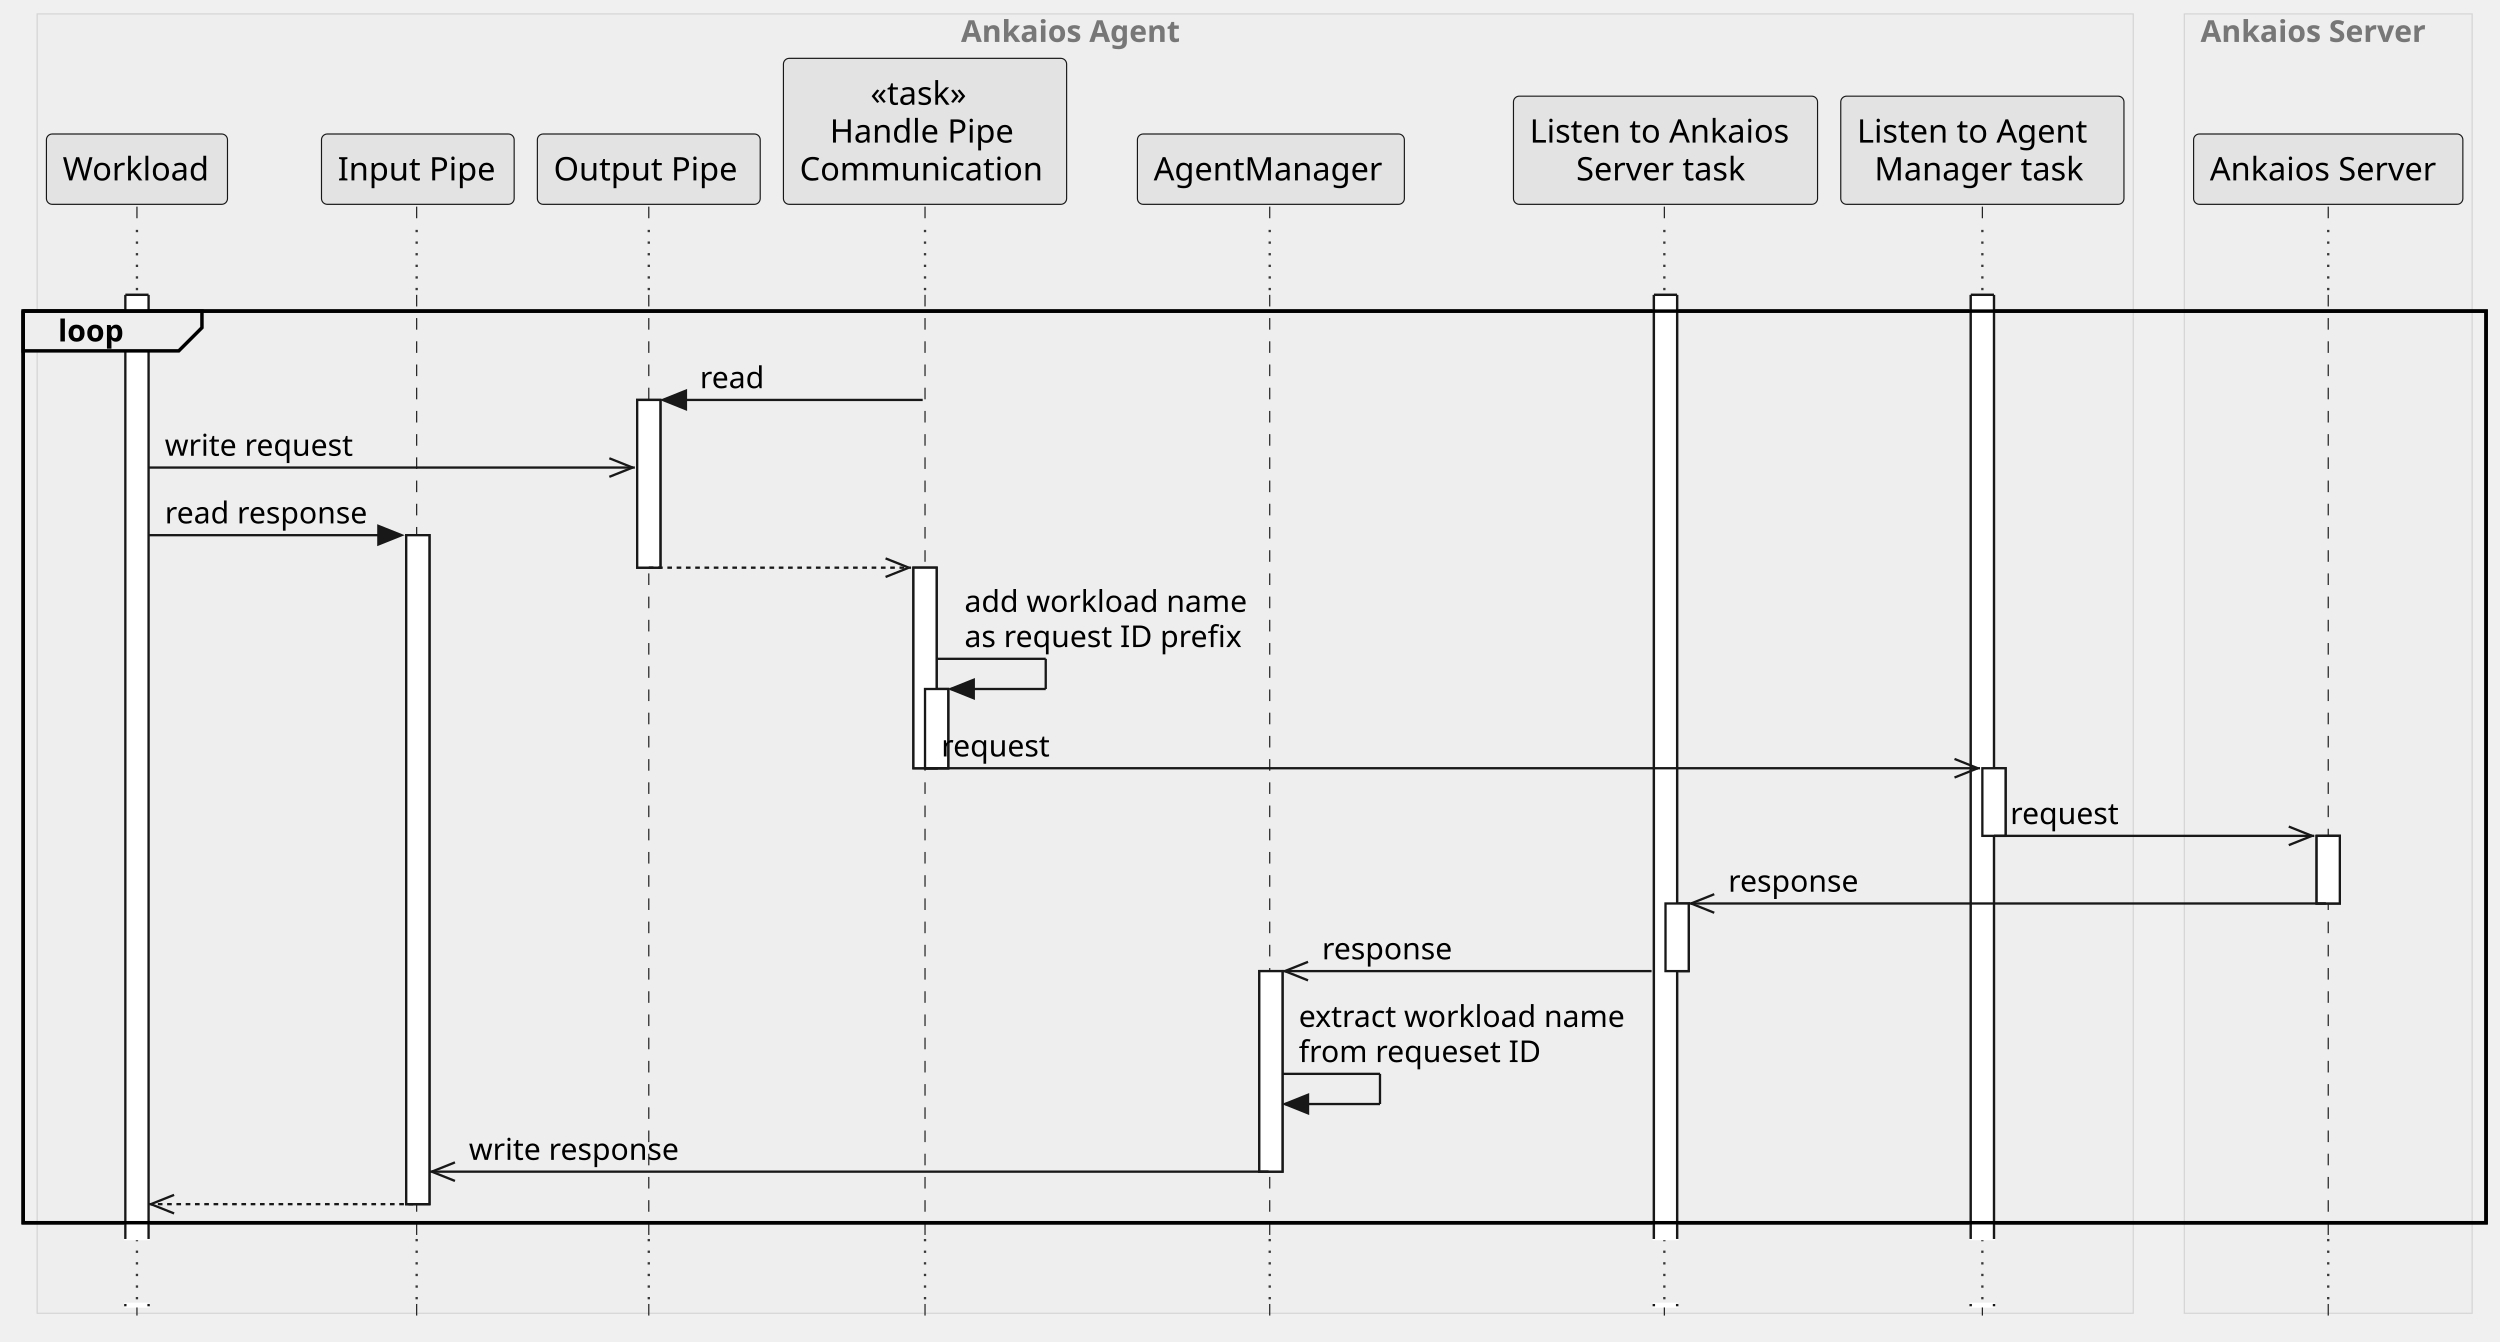
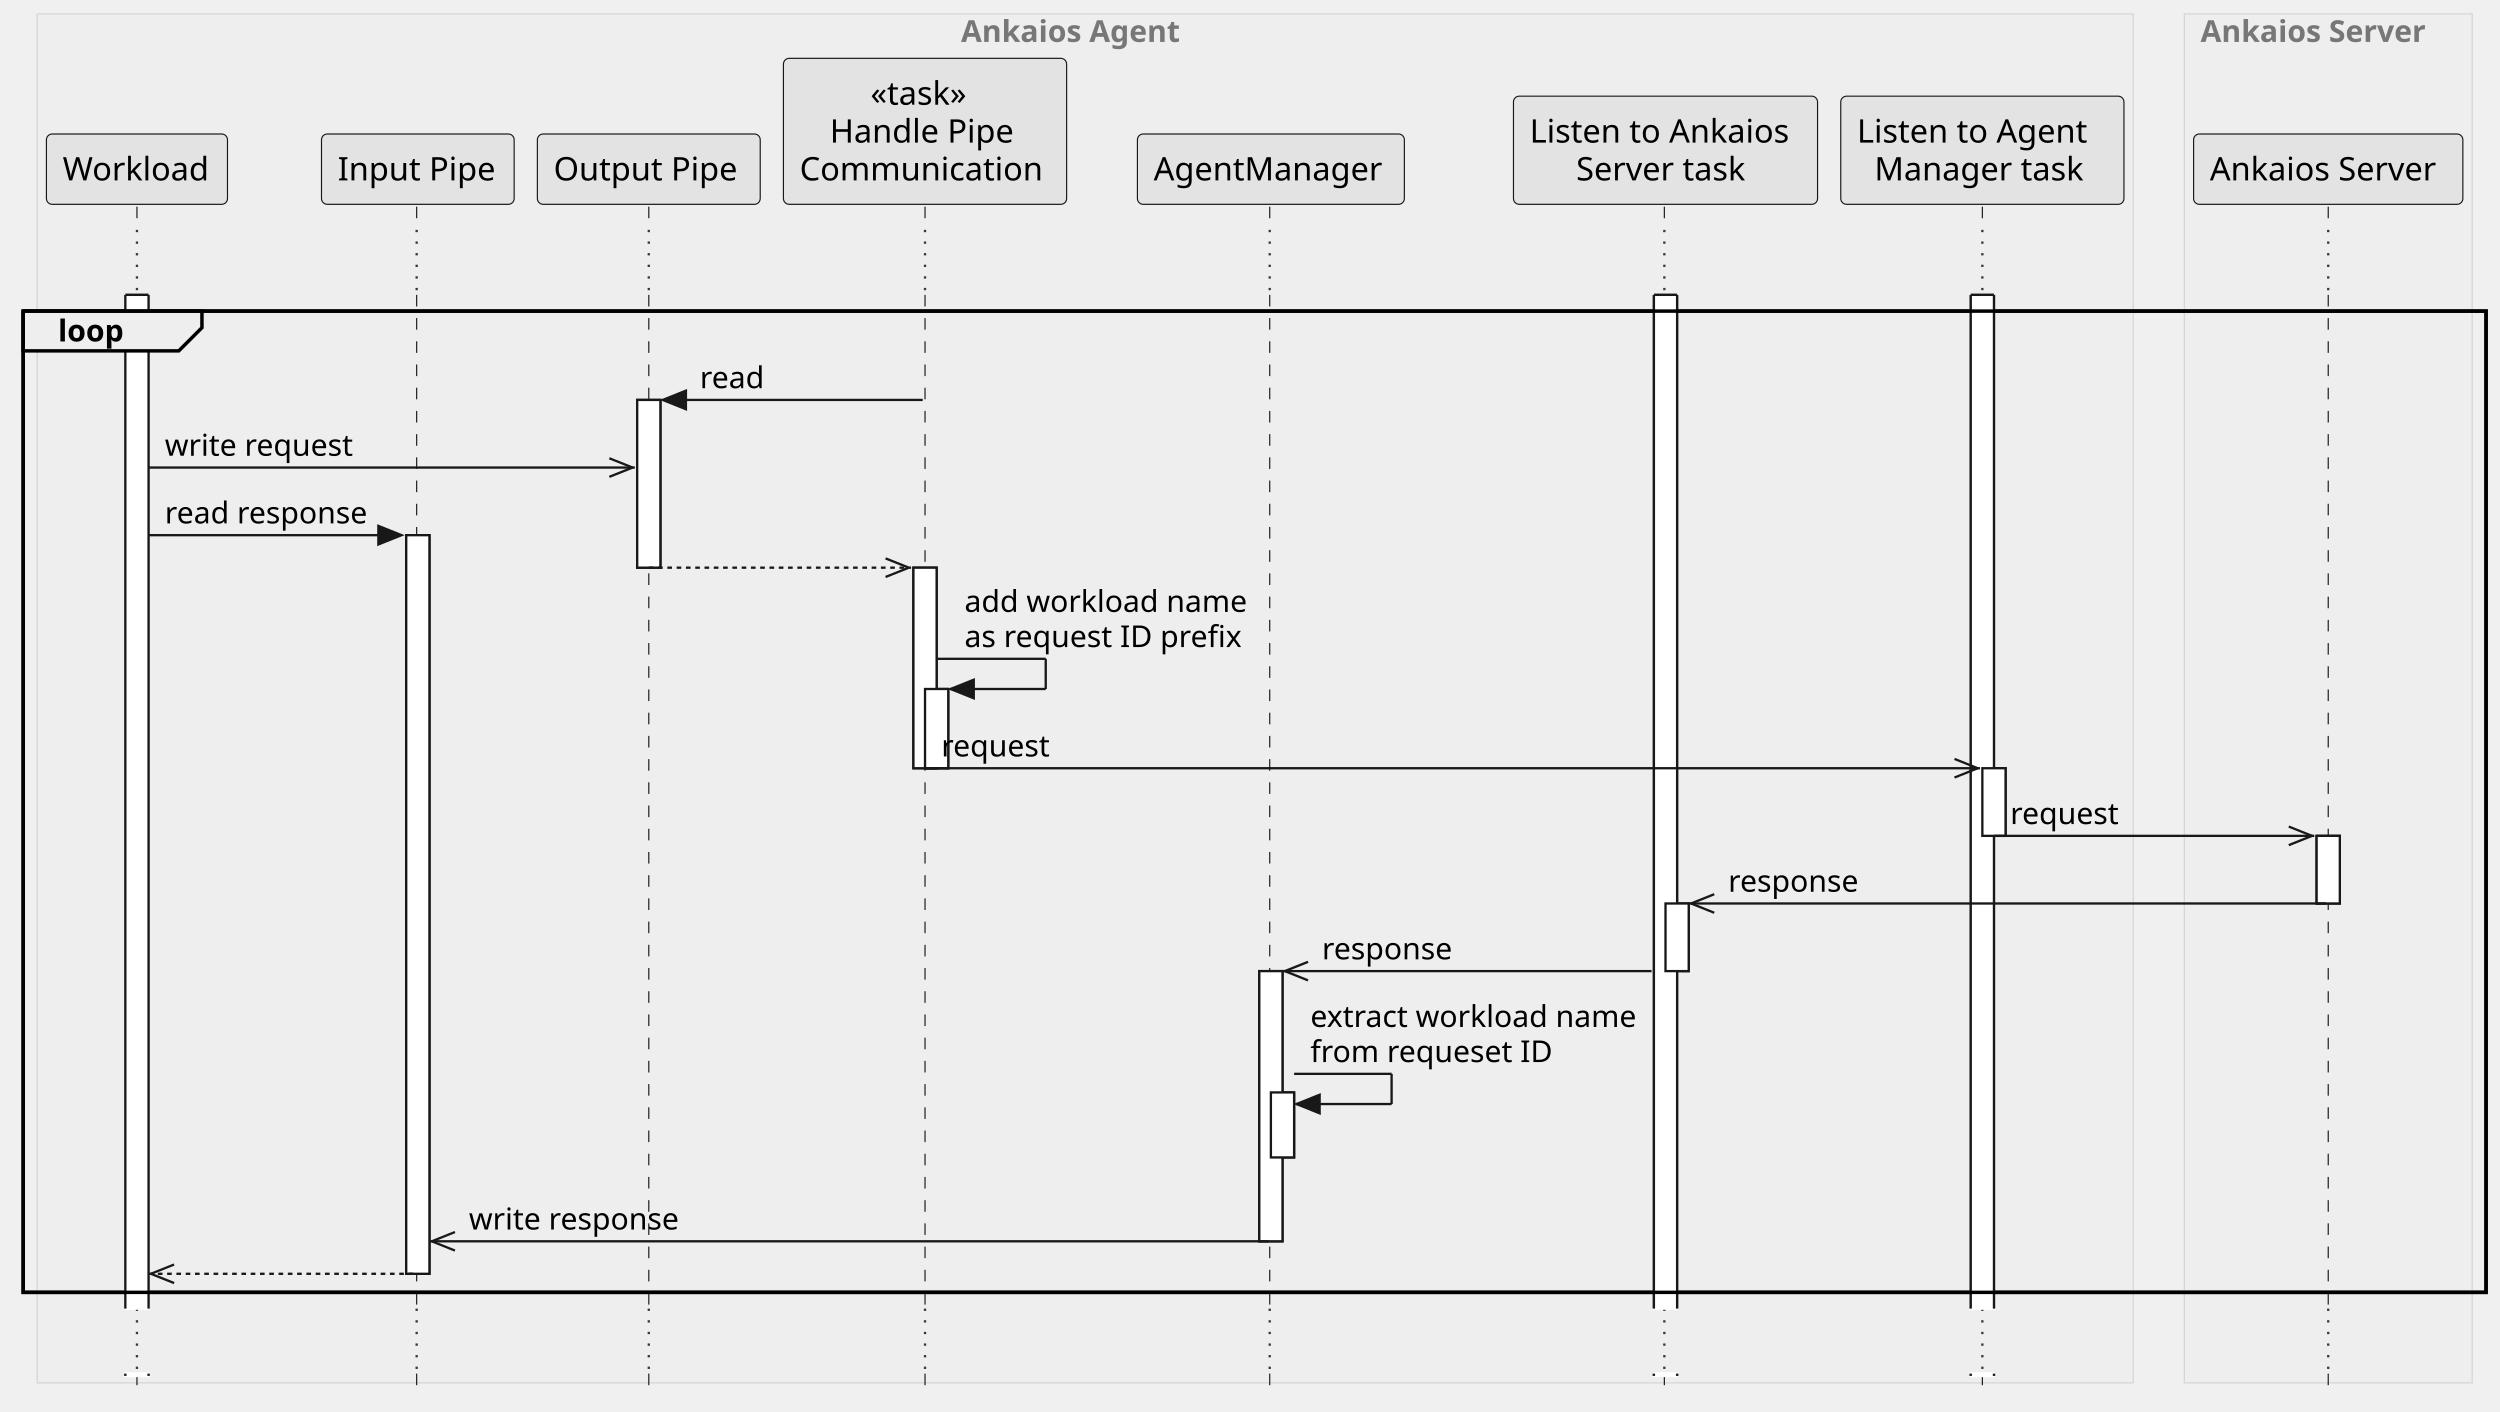
- <svg xmlns="http://www.w3.org/2000/svg" contentStyleType="text/css" height="578px" preserveAspectRatio="none" style="width:1077px;height:578px;background:#FFFFFF;" version="1.1" viewBox="0 0 1077 578" width="1077px" zoomAndPan="magnify">
+ <svg xmlns="http://www.w3.org/2000/svg" contentStyleType="text/css" height="608px" preserveAspectRatio="none" style="width:1077px;height:608px;background:#FFFFFF;" version="1.1" viewBox="0 0 1077 608" width="1077px" zoomAndPan="magnify">
  <defs />
  <g>
-     <rect fill="#EEEEEE" height="559.75" style="stroke:#D3D3D3;stroke-width:0.5;" width="903" x="16" y="6" />
+     <rect fill="#EEEEEE" height="589.75" style="stroke:#D3D3D3;stroke-width:0.5;" width="903" x="16" y="6" />
    <text fill="#777777" font-family="sans-serif" font-size="13" font-weight="bold" lengthAdjust="spacing" textLength="107" x="414" y="18.067">Ankaios Agent</text>
-     <rect fill="#EEEEEE" height="559.75" style="stroke:#D3D3D3;stroke-width:0.5;" width="124" x="941" y="6" />
+     <rect fill="#EEEEEE" height="589.75" style="stroke:#D3D3D3;stroke-width:0.5;" width="124" x="941" y="6" />
    <text fill="#777777" font-family="sans-serif" font-size="13" font-weight="bold" lengthAdjust="spacing" textLength="110" x="948" y="18.067">Ankaios Server</text>
-     <rect fill="#FFFFFF" height="406.727" style="stroke:#FFFFFF;stroke-width:1.0;" width="10" x="54" y="127.023" />
-     <line style="stroke:#181818;stroke-width:1.0;" x1="54" x2="54" y1="127.023" y2="533.75" />
-     <line style="stroke:#181818;stroke-width:1.0;" x1="64" x2="64" y1="127.023" y2="533.75" />
+     <rect fill="#FFFFFF" height="436.727" style="stroke:#FFFFFF;stroke-width:1.0;" width="10" x="54" y="127.023" />
+     <line style="stroke:#181818;stroke-width:1.0;" x1="54" x2="54" y1="127.023" y2="563.75" />
+     <line style="stroke:#181818;stroke-width:1.0;" x1="64" x2="64" y1="127.023" y2="563.75" />
    <line style="stroke:#181818;stroke-width:1.0;" x1="54" x2="64" y1="127.023" y2="127.023" />
-     <rect fill="#FFFFFF" height="1" style="stroke:#FFFFFF;stroke-width:1.0;" width="10" x="54" y="561.75" />
-     <line style="stroke:#181818;stroke-width:1.0;" x1="54" x2="54" y1="561.75" y2="562.75" />
-     <line style="stroke:#181818;stroke-width:1.0;" x1="64" x2="64" y1="561.75" y2="562.75" />
-     <rect fill="#FFFFFF" height="288.195" style="stroke:#181818;stroke-width:1.0;" width="10" x="175" y="230.555" />
+     <rect fill="#FFFFFF" height="1" style="stroke:#FFFFFF;stroke-width:1.0;" width="10" x="54" y="591.75" />
+     <line style="stroke:#181818;stroke-width:1.0;" x1="54" x2="54" y1="591.75" y2="592.75" />
+     <line style="stroke:#181818;stroke-width:1.0;" x1="64" x2="64" y1="591.75" y2="592.75" />
+     <rect fill="#FFFFFF" height="318.195" style="stroke:#181818;stroke-width:1.0;" width="10" x="175" y="230.555" />
    <rect fill="#FFFFFF" height="72.266" style="stroke:#181818;stroke-width:1.0;" width="10" x="274.5" y="172.289" />
    <rect fill="#FFFFFF" height="86.398" style="stroke:#181818;stroke-width:1.0;" width="10" x="393.5" y="244.555" />
    <rect fill="#FFFFFF" height="34.133" style="stroke:#181818;stroke-width:1.0;" width="10" x="398.5" y="296.82" />
-     <rect fill="#FFFFFF" height="86.398" style="stroke:#181818;stroke-width:1.0;" width="10" x="542.5" y="418.352" />
-     <rect fill="#FFFFFF" height="406.727" style="stroke:#FFFFFF;stroke-width:1.0;" width="10" x="712.5" y="127.023" />
-     <line style="stroke:#181818;stroke-width:1.0;" x1="712.5" x2="712.5" y1="127.023" y2="533.75" />
-     <line style="stroke:#181818;stroke-width:1.0;" x1="722.5" x2="722.5" y1="127.023" y2="533.75" />
+     <rect fill="#FFFFFF" height="116.398" style="stroke:#181818;stroke-width:1.0;" width="10" x="542.5" y="418.352" />
+     <rect fill="#FFFFFF" height="28" style="stroke:#181818;stroke-width:1.0;" width="10" x="547.5" y="470.617" />
+     <rect fill="#FFFFFF" height="436.727" style="stroke:#FFFFFF;stroke-width:1.0;" width="10" x="712.5" y="127.023" />
+     <line style="stroke:#181818;stroke-width:1.0;" x1="712.5" x2="712.5" y1="127.023" y2="563.75" />
+     <line style="stroke:#181818;stroke-width:1.0;" x1="722.5" x2="722.5" y1="127.023" y2="563.75" />
    <line style="stroke:#181818;stroke-width:1.0;" x1="712.5" x2="722.5" y1="127.023" y2="127.023" />
-     <rect fill="#FFFFFF" height="1" style="stroke:#FFFFFF;stroke-width:1.0;" width="10" x="712.5" y="561.75" />
-     <line style="stroke:#181818;stroke-width:1.0;" x1="712.5" x2="712.5" y1="561.75" y2="562.75" />
-     <line style="stroke:#181818;stroke-width:1.0;" x1="722.5" x2="722.5" y1="561.75" y2="562.75" />
+     <rect fill="#FFFFFF" height="1" style="stroke:#FFFFFF;stroke-width:1.0;" width="10" x="712.5" y="591.75" />
+     <line style="stroke:#181818;stroke-width:1.0;" x1="712.5" x2="712.5" y1="591.75" y2="592.75" />
+     <line style="stroke:#181818;stroke-width:1.0;" x1="722.5" x2="722.5" y1="591.75" y2="592.75" />
    <rect fill="#FFFFFF" height="29.133" style="stroke:#181818;stroke-width:1.0;" width="10" x="717.5" y="389.219" />
-     <rect fill="#FFFFFF" height="406.727" style="stroke:#FFFFFF;stroke-width:1.0;" width="10" x="849" y="127.023" />
-     <line style="stroke:#181818;stroke-width:1.0;" x1="849" x2="849" y1="127.023" y2="533.75" />
-     <line style="stroke:#181818;stroke-width:1.0;" x1="859" x2="859" y1="127.023" y2="533.75" />
+     <rect fill="#FFFFFF" height="436.727" style="stroke:#FFFFFF;stroke-width:1.0;" width="10" x="849" y="127.023" />
+     <line style="stroke:#181818;stroke-width:1.0;" x1="849" x2="849" y1="127.023" y2="563.75" />
+     <line style="stroke:#181818;stroke-width:1.0;" x1="859" x2="859" y1="127.023" y2="563.75" />
    <line style="stroke:#181818;stroke-width:1.0;" x1="849" x2="859" y1="127.023" y2="127.023" />
-     <rect fill="#FFFFFF" height="1" style="stroke:#FFFFFF;stroke-width:1.0;" width="10" x="849" y="561.75" />
-     <line style="stroke:#181818;stroke-width:1.0;" x1="849" x2="849" y1="561.75" y2="562.75" />
-     <line style="stroke:#181818;stroke-width:1.0;" x1="859" x2="859" y1="561.75" y2="562.75" />
+     <rect fill="#FFFFFF" height="1" style="stroke:#FFFFFF;stroke-width:1.0;" width="10" x="849" y="591.75" />
+     <line style="stroke:#181818;stroke-width:1.0;" x1="849" x2="849" y1="591.75" y2="592.75" />
+     <line style="stroke:#181818;stroke-width:1.0;" x1="859" x2="859" y1="591.75" y2="592.75" />
    <rect fill="#FFFFFF" height="29.133" style="stroke:#181818;stroke-width:1.0;" width="10" x="854" y="330.953" />
    <rect fill="#FFFFFF" height="29.133" style="stroke:#181818;stroke-width:1.0;" width="10" x="998" y="360.086" />
-     <rect fill="none" height="392.727" style="stroke:#000000;stroke-width:1.5;" width="1061" x="10" y="134.023" />
+     <rect fill="none" height="422.727" style="stroke:#000000;stroke-width:1.5;" width="1061" x="10" y="134.023" />
    <line style="stroke:#181818;stroke-width:0.5;stroke-dasharray:5.0,5.0;" x1="59" x2="59" y1="89.023" y2="99.023" />
    <line style="stroke:#383838;stroke-width:1.0;stroke-dasharray:1.0,4.0;" x1="59" x2="59" y1="99.023" y2="127.023" />
-     <line style="stroke:#181818;stroke-width:0.5;stroke-dasharray:5.0,5.0;" x1="59" x2="59" y1="127.023" y2="533.75" />
-     <line style="stroke:#383838;stroke-width:1.0;stroke-dasharray:1.0,4.0;" x1="59" x2="59" y1="533.75" y2="561.75" />
-     <line style="stroke:#181818;stroke-width:0.5;stroke-dasharray:5.0,5.0;" x1="59" x2="59" y1="561.75" y2="571.75" />
+     <line style="stroke:#181818;stroke-width:0.5;stroke-dasharray:5.0,5.0;" x1="59" x2="59" y1="127.023" y2="563.75" />
+     <line style="stroke:#383838;stroke-width:1.0;stroke-dasharray:1.0,4.0;" x1="59" x2="59" y1="563.75" y2="591.75" />
+     <line style="stroke:#181818;stroke-width:0.5;stroke-dasharray:5.0,5.0;" x1="59" x2="59" y1="591.75" y2="601.75" />
    <line style="stroke:#181818;stroke-width:0.5;stroke-dasharray:5.0,5.0;" x1="179.5" x2="179.5" y1="89.023" y2="99.023" />
    <line style="stroke:#383838;stroke-width:1.0;stroke-dasharray:1.0,4.0;" x1="179.5" x2="179.5" y1="99.023" y2="127.023" />
-     <line style="stroke:#181818;stroke-width:0.5;stroke-dasharray:5.0,5.0;" x1="179.5" x2="179.5" y1="127.023" y2="533.75" />
-     <line style="stroke:#383838;stroke-width:1.0;stroke-dasharray:1.0,4.0;" x1="179.5" x2="179.5" y1="533.75" y2="561.75" />
-     <line style="stroke:#181818;stroke-width:0.5;stroke-dasharray:5.0,5.0;" x1="179.5" x2="179.5" y1="561.75" y2="571.75" />
+     <line style="stroke:#181818;stroke-width:0.5;stroke-dasharray:5.0,5.0;" x1="179.5" x2="179.5" y1="127.023" y2="563.75" />
+     <line style="stroke:#383838;stroke-width:1.0;stroke-dasharray:1.0,4.0;" x1="179.5" x2="179.5" y1="563.75" y2="591.75" />
+     <line style="stroke:#181818;stroke-width:0.5;stroke-dasharray:5.0,5.0;" x1="179.5" x2="179.5" y1="591.75" y2="601.75" />
    <line style="stroke:#181818;stroke-width:0.5;stroke-dasharray:5.0,5.0;" x1="279.5" x2="279.5" y1="89.023" y2="99.023" />
    <line style="stroke:#383838;stroke-width:1.0;stroke-dasharray:1.0,4.0;" x1="279.5" x2="279.5" y1="99.023" y2="127.023" />
-     <line style="stroke:#181818;stroke-width:0.5;stroke-dasharray:5.0,5.0;" x1="279.5" x2="279.5" y1="127.023" y2="533.75" />
-     <line style="stroke:#383838;stroke-width:1.0;stroke-dasharray:1.0,4.0;" x1="279.5" x2="279.5" y1="533.75" y2="561.75" />
-     <line style="stroke:#181818;stroke-width:0.5;stroke-dasharray:5.0,5.0;" x1="279.5" x2="279.5" y1="561.75" y2="571.75" />
+     <line style="stroke:#181818;stroke-width:0.5;stroke-dasharray:5.0,5.0;" x1="279.5" x2="279.5" y1="127.023" y2="563.75" />
+     <line style="stroke:#383838;stroke-width:1.0;stroke-dasharray:1.0,4.0;" x1="279.5" x2="279.5" y1="563.75" y2="591.75" />
+     <line style="stroke:#181818;stroke-width:0.5;stroke-dasharray:5.0,5.0;" x1="279.5" x2="279.5" y1="591.75" y2="601.75" />
    <line style="stroke:#181818;stroke-width:0.5;stroke-dasharray:5.0,5.0;" x1="398.5" x2="398.5" y1="89.023" y2="99.023" />
    <line style="stroke:#383838;stroke-width:1.0;stroke-dasharray:1.0,4.0;" x1="398.5" x2="398.5" y1="99.023" y2="127.023" />
-     <line style="stroke:#181818;stroke-width:0.5;stroke-dasharray:5.0,5.0;" x1="398.5" x2="398.5" y1="127.023" y2="533.75" />
-     <line style="stroke:#383838;stroke-width:1.0;stroke-dasharray:1.0,4.0;" x1="398.5" x2="398.5" y1="533.75" y2="561.75" />
-     <line style="stroke:#181818;stroke-width:0.5;stroke-dasharray:5.0,5.0;" x1="398.5" x2="398.5" y1="561.75" y2="571.75" />
+     <line style="stroke:#181818;stroke-width:0.5;stroke-dasharray:5.0,5.0;" x1="398.5" x2="398.5" y1="127.023" y2="563.75" />
+     <line style="stroke:#383838;stroke-width:1.0;stroke-dasharray:1.0,4.0;" x1="398.5" x2="398.5" y1="563.75" y2="591.75" />
+     <line style="stroke:#181818;stroke-width:0.5;stroke-dasharray:5.0,5.0;" x1="398.5" x2="398.5" y1="591.75" y2="601.75" />
    <line style="stroke:#181818;stroke-width:0.5;stroke-dasharray:5.0,5.0;" x1="547" x2="547" y1="89.023" y2="99.023" />
    <line style="stroke:#383838;stroke-width:1.0;stroke-dasharray:1.0,4.0;" x1="547" x2="547" y1="99.023" y2="127.023" />
-     <line style="stroke:#181818;stroke-width:0.5;stroke-dasharray:5.0,5.0;" x1="547" x2="547" y1="127.023" y2="533.75" />
-     <line style="stroke:#383838;stroke-width:1.0;stroke-dasharray:1.0,4.0;" x1="547" x2="547" y1="533.75" y2="561.75" />
-     <line style="stroke:#181818;stroke-width:0.5;stroke-dasharray:5.0,5.0;" x1="547" x2="547" y1="561.75" y2="571.75" />
+     <line style="stroke:#181818;stroke-width:0.5;stroke-dasharray:5.0,5.0;" x1="547" x2="547" y1="127.023" y2="563.75" />
+     <line style="stroke:#383838;stroke-width:1.0;stroke-dasharray:1.0,4.0;" x1="547" x2="547" y1="563.75" y2="591.75" />
+     <line style="stroke:#181818;stroke-width:0.5;stroke-dasharray:5.0,5.0;" x1="547" x2="547" y1="591.75" y2="601.75" />
    <line style="stroke:#181818;stroke-width:0.5;stroke-dasharray:5.0,5.0;" x1="717" x2="717" y1="89.023" y2="99.023" />
    <line style="stroke:#383838;stroke-width:1.0;stroke-dasharray:1.0,4.0;" x1="717" x2="717" y1="99.023" y2="127.023" />
-     <line style="stroke:#181818;stroke-width:0.5;stroke-dasharray:5.0,5.0;" x1="717" x2="717" y1="127.023" y2="533.75" />
-     <line style="stroke:#383838;stroke-width:1.0;stroke-dasharray:1.0,4.0;" x1="717" x2="717" y1="533.75" y2="561.75" />
-     <line style="stroke:#181818;stroke-width:0.5;stroke-dasharray:5.0,5.0;" x1="717" x2="717" y1="561.75" y2="571.75" />
+     <line style="stroke:#181818;stroke-width:0.5;stroke-dasharray:5.0,5.0;" x1="717" x2="717" y1="127.023" y2="563.75" />
+     <line style="stroke:#383838;stroke-width:1.0;stroke-dasharray:1.0,4.0;" x1="717" x2="717" y1="563.75" y2="591.75" />
+     <line style="stroke:#181818;stroke-width:0.5;stroke-dasharray:5.0,5.0;" x1="717" x2="717" y1="591.75" y2="601.75" />
    <line style="stroke:#181818;stroke-width:0.5;stroke-dasharray:5.0,5.0;" x1="854" x2="854" y1="89.023" y2="99.023" />
    <line style="stroke:#383838;stroke-width:1.0;stroke-dasharray:1.0,4.0;" x1="854" x2="854" y1="99.023" y2="127.023" />
-     <line style="stroke:#181818;stroke-width:0.5;stroke-dasharray:5.0,5.0;" x1="854" x2="854" y1="127.023" y2="533.75" />
-     <line style="stroke:#383838;stroke-width:1.0;stroke-dasharray:1.0,4.0;" x1="854" x2="854" y1="533.75" y2="561.75" />
-     <line style="stroke:#181818;stroke-width:0.5;stroke-dasharray:5.0,5.0;" x1="854" x2="854" y1="561.75" y2="571.75" />
+     <line style="stroke:#181818;stroke-width:0.5;stroke-dasharray:5.0,5.0;" x1="854" x2="854" y1="127.023" y2="563.75" />
+     <line style="stroke:#383838;stroke-width:1.0;stroke-dasharray:1.0,4.0;" x1="854" x2="854" y1="563.75" y2="591.75" />
+     <line style="stroke:#181818;stroke-width:0.5;stroke-dasharray:5.0,5.0;" x1="854" x2="854" y1="591.75" y2="601.75" />
    <line style="stroke:#181818;stroke-width:0.5;stroke-dasharray:5.0,5.0;" x1="1003" x2="1003" y1="89.023" y2="99.023" />
    <line style="stroke:#383838;stroke-width:1.0;stroke-dasharray:1.0,4.0;" x1="1003" x2="1003" y1="99.023" y2="127.023" />
-     <line style="stroke:#181818;stroke-width:0.5;stroke-dasharray:5.0,5.0;" x1="1003" x2="1003" y1="127.023" y2="533.75" />
-     <line style="stroke:#383838;stroke-width:1.0;stroke-dasharray:1.0,4.0;" x1="1003" x2="1003" y1="533.75" y2="561.75" />
-     <line style="stroke:#181818;stroke-width:0.5;stroke-dasharray:5.0,5.0;" x1="1003" x2="1003" y1="561.75" y2="571.75" />
+     <line style="stroke:#181818;stroke-width:0.5;stroke-dasharray:5.0,5.0;" x1="1003" x2="1003" y1="127.023" y2="563.75" />
+     <line style="stroke:#383838;stroke-width:1.0;stroke-dasharray:1.0,4.0;" x1="1003" x2="1003" y1="563.75" y2="591.75" />
+     <line style="stroke:#181818;stroke-width:0.5;stroke-dasharray:5.0,5.0;" x1="1003" x2="1003" y1="591.75" y2="601.75" />
    <rect fill="#E3E3E3" height="30.297" rx="2.5" ry="2.5" style="stroke:#181818;stroke-width:0.5;" width="78" x="20" y="57.727" />
    <text fill="#000000" font-family="sans-serif" font-size="14" lengthAdjust="spacing" textLength="64" x="27" y="77.722">Workload</text>
    <rect fill="#E3E3E3" height="30.297" rx="2.5" ry="2.5" style="stroke:#181818;stroke-width:0.5;" width="83" x="138.5" y="57.727" />
    <text fill="#000000" font-family="sans-serif" font-size="14" lengthAdjust="spacing" textLength="69" x="145.5" y="77.722">Input Pipe</text>
    <rect fill="#E3E3E3" height="30.297" rx="2.5" ry="2.5" style="stroke:#181818;stroke-width:0.5;" width="96" x="231.5" y="57.727" />
    <text fill="#000000" font-family="sans-serif" font-size="14" lengthAdjust="spacing" textLength="82" x="238.5" y="77.722">Output Pipe</text>
    <rect fill="#E3E3E3" height="62.891" rx="2.5" ry="2.5" style="stroke:#181818;stroke-width:0.5;" width="122" x="337.5" y="25.133" />
    <text fill="#000000" font-family="sans-serif" font-size="14" lengthAdjust="spacing" textLength="47" x="375" y="45.128">«task»</text>
    <text fill="#000000" font-family="sans-serif" font-size="14" lengthAdjust="spacing" textLength="82" x="357.5" y="61.425">Handle Pipe</text>
    <text fill="#000000" font-family="sans-serif" font-size="14" lengthAdjust="spacing" textLength="108" x="344.5" y="77.722">Communication</text>
    <rect fill="#E3E3E3" height="30.297" rx="2.5" ry="2.5" style="stroke:#181818;stroke-width:0.5;" width="115" x="490" y="57.727" />
    <text fill="#000000" font-family="sans-serif" font-size="14" lengthAdjust="spacing" textLength="101" x="497" y="77.722">AgentManager</text>
    <rect fill="#E3E3E3" height="46.594" rx="2.5" ry="2.5" style="stroke:#181818;stroke-width:0.5;" width="131" x="652" y="41.43" />
    <text fill="#000000" font-family="sans-serif" font-size="14" lengthAdjust="spacing" textLength="117" x="659" y="61.425">Listen to Ankaios</text>
    <text fill="#000000" font-family="sans-serif" font-size="14" lengthAdjust="spacing" textLength="77" x="679" y="77.722">Server task</text>
    <rect fill="#E3E3E3" height="46.594" rx="2.5" ry="2.5" style="stroke:#181818;stroke-width:0.5;" width="122" x="793" y="41.43" />
    <text fill="#000000" font-family="sans-serif" font-size="14" lengthAdjust="spacing" textLength="104" x="800" y="61.425">Listen to Agent</text>
    <text fill="#000000" font-family="sans-serif" font-size="14" lengthAdjust="spacing" textLength="93" x="807.5" y="77.722">Manager task</text>
    <rect fill="#E3E3E3" height="30.297" rx="2.5" ry="2.5" style="stroke:#181818;stroke-width:0.5;" width="116" x="945" y="57.727" />
    <text fill="#000000" font-family="sans-serif" font-size="14" lengthAdjust="spacing" textLength="102" x="952" y="77.722">Ankaios Server</text>
-     <rect fill="#FFFFFF" height="406.727" style="stroke:#FFFFFF;stroke-width:1.0;" width="10" x="54" y="127.023" />
-     <line style="stroke:#181818;stroke-width:1.0;" x1="54" x2="54" y1="127.023" y2="533.75" />
-     <line style="stroke:#181818;stroke-width:1.0;" x1="64" x2="64" y1="127.023" y2="533.75" />
+     <rect fill="#FFFFFF" height="436.727" style="stroke:#FFFFFF;stroke-width:1.0;" width="10" x="54" y="127.023" />
+     <line style="stroke:#181818;stroke-width:1.0;" x1="54" x2="54" y1="127.023" y2="563.75" />
+     <line style="stroke:#181818;stroke-width:1.0;" x1="64" x2="64" y1="127.023" y2="563.75" />
    <line style="stroke:#181818;stroke-width:1.0;" x1="54" x2="64" y1="127.023" y2="127.023" />
-     <rect fill="#FFFFFF" height="1" style="stroke:#FFFFFF;stroke-width:1.0;" width="10" x="54" y="561.75" />
-     <line style="stroke:#181818;stroke-width:1.0;" x1="54" x2="54" y1="561.75" y2="562.75" />
-     <line style="stroke:#181818;stroke-width:1.0;" x1="64" x2="64" y1="561.75" y2="562.75" />
-     <rect fill="#FFFFFF" height="288.195" style="stroke:#181818;stroke-width:1.0;" width="10" x="175" y="230.555" />
+     <rect fill="#FFFFFF" height="1" style="stroke:#FFFFFF;stroke-width:1.0;" width="10" x="54" y="591.75" />
+     <line style="stroke:#181818;stroke-width:1.0;" x1="54" x2="54" y1="591.75" y2="592.75" />
+     <line style="stroke:#181818;stroke-width:1.0;" x1="64" x2="64" y1="591.75" y2="592.75" />
+     <rect fill="#FFFFFF" height="318.195" style="stroke:#181818;stroke-width:1.0;" width="10" x="175" y="230.555" />
    <rect fill="#FFFFFF" height="72.266" style="stroke:#181818;stroke-width:1.0;" width="10" x="274.5" y="172.289" />
    <rect fill="#FFFFFF" height="86.398" style="stroke:#181818;stroke-width:1.0;" width="10" x="393.5" y="244.555" />
    <rect fill="#FFFFFF" height="34.133" style="stroke:#181818;stroke-width:1.0;" width="10" x="398.5" y="296.82" />
-     <rect fill="#FFFFFF" height="86.398" style="stroke:#181818;stroke-width:1.0;" width="10" x="542.5" y="418.352" />
-     <rect fill="#FFFFFF" height="406.727" style="stroke:#FFFFFF;stroke-width:1.0;" width="10" x="712.5" y="127.023" />
-     <line style="stroke:#181818;stroke-width:1.0;" x1="712.5" x2="712.5" y1="127.023" y2="533.75" />
-     <line style="stroke:#181818;stroke-width:1.0;" x1="722.5" x2="722.5" y1="127.023" y2="533.75" />
+     <rect fill="#FFFFFF" height="116.398" style="stroke:#181818;stroke-width:1.0;" width="10" x="542.5" y="418.352" />
+     <rect fill="#FFFFFF" height="28" style="stroke:#181818;stroke-width:1.0;" width="10" x="547.5" y="470.617" />
+     <rect fill="#FFFFFF" height="436.727" style="stroke:#FFFFFF;stroke-width:1.0;" width="10" x="712.5" y="127.023" />
+     <line style="stroke:#181818;stroke-width:1.0;" x1="712.5" x2="712.5" y1="127.023" y2="563.75" />
+     <line style="stroke:#181818;stroke-width:1.0;" x1="722.5" x2="722.5" y1="127.023" y2="563.75" />
    <line style="stroke:#181818;stroke-width:1.0;" x1="712.5" x2="722.5" y1="127.023" y2="127.023" />
-     <rect fill="#FFFFFF" height="1" style="stroke:#FFFFFF;stroke-width:1.0;" width="10" x="712.5" y="561.75" />
-     <line style="stroke:#181818;stroke-width:1.0;" x1="712.5" x2="712.5" y1="561.75" y2="562.75" />
-     <line style="stroke:#181818;stroke-width:1.0;" x1="722.5" x2="722.5" y1="561.75" y2="562.75" />
+     <rect fill="#FFFFFF" height="1" style="stroke:#FFFFFF;stroke-width:1.0;" width="10" x="712.5" y="591.75" />
+     <line style="stroke:#181818;stroke-width:1.0;" x1="712.5" x2="712.5" y1="591.75" y2="592.75" />
+     <line style="stroke:#181818;stroke-width:1.0;" x1="722.5" x2="722.5" y1="591.75" y2="592.75" />
    <rect fill="#FFFFFF" height="29.133" style="stroke:#181818;stroke-width:1.0;" width="10" x="717.5" y="389.219" />
-     <rect fill="#FFFFFF" height="406.727" style="stroke:#FFFFFF;stroke-width:1.0;" width="10" x="849" y="127.023" />
-     <line style="stroke:#181818;stroke-width:1.0;" x1="849" x2="849" y1="127.023" y2="533.75" />
-     <line style="stroke:#181818;stroke-width:1.0;" x1="859" x2="859" y1="127.023" y2="533.75" />
+     <rect fill="#FFFFFF" height="436.727" style="stroke:#FFFFFF;stroke-width:1.0;" width="10" x="849" y="127.023" />
+     <line style="stroke:#181818;stroke-width:1.0;" x1="849" x2="849" y1="127.023" y2="563.75" />
+     <line style="stroke:#181818;stroke-width:1.0;" x1="859" x2="859" y1="127.023" y2="563.75" />
    <line style="stroke:#181818;stroke-width:1.0;" x1="849" x2="859" y1="127.023" y2="127.023" />
-     <rect fill="#FFFFFF" height="1" style="stroke:#FFFFFF;stroke-width:1.0;" width="10" x="849" y="561.75" />
-     <line style="stroke:#181818;stroke-width:1.0;" x1="849" x2="849" y1="561.75" y2="562.75" />
-     <line style="stroke:#181818;stroke-width:1.0;" x1="859" x2="859" y1="561.75" y2="562.75" />
+     <rect fill="#FFFFFF" height="1" style="stroke:#FFFFFF;stroke-width:1.0;" width="10" x="849" y="591.75" />
+     <line style="stroke:#181818;stroke-width:1.0;" x1="849" x2="849" y1="591.75" y2="592.75" />
+     <line style="stroke:#181818;stroke-width:1.0;" x1="859" x2="859" y1="591.75" y2="592.75" />
    <rect fill="#FFFFFF" height="29.133" style="stroke:#181818;stroke-width:1.0;" width="10" x="854" y="330.953" />
    <rect fill="#FFFFFF" height="29.133" style="stroke:#181818;stroke-width:1.0;" width="10" x="998" y="360.086" />
    <path d="M10,134.023 L87,134.023 L87,141.156 L77,151.156 L10,151.156 L10,134.023 " fill="#EEEEEE" style="stroke:#000000;stroke-width:1.5;" />
-     <rect fill="none" height="392.727" style="stroke:#000000;stroke-width:1.5;" width="1061" x="10" y="134.023" />
+     <rect fill="none" height="422.727" style="stroke:#000000;stroke-width:1.5;" width="1061" x="10" y="134.023" />
    <text fill="#000000" font-family="sans-serif" font-size="13" font-weight="bold" lengthAdjust="spacing" textLength="32" x="25" y="147.09">loop</text>
    <polygon fill="#181818" points="295.5,168.289,285.5,172.289,295.5,176.289" style="stroke:#181818;stroke-width:1.0;" />
    <line style="stroke:#181818;stroke-width:1.0;" x1="289.5" x2="397.5" y1="172.289" y2="172.289" />
    <text fill="#000000" font-family="sans-serif" font-size="13" lengthAdjust="spacing" textLength="29" x="301.5" y="167.223">read</text>
    <line style="stroke:#181818;stroke-width:1.0;" x1="272.5" x2="262.5" y1="201.422" y2="197.422" />
    <line style="stroke:#181818;stroke-width:1.0;" x1="272.5" x2="262.5" y1="201.422" y2="205.422" />
    <line style="stroke:#181818;stroke-width:1.0;" x1="64" x2="273.5" y1="201.422" y2="201.422" />
    <text fill="#000000" font-family="sans-serif" font-size="13" lengthAdjust="spacing" textLength="83" x="71" y="196.356">write request</text>
    <polygon fill="#181818" points="163,226.555,173,230.555,163,234.555" style="stroke:#181818;stroke-width:1.0;" />
    <line style="stroke:#181818;stroke-width:1.0;" x1="64" x2="169" y1="230.555" y2="230.555" />
    <text fill="#000000" font-family="sans-serif" font-size="13" lengthAdjust="spacing" textLength="92" x="71" y="225.489">read response</text>
    <line style="stroke:#181818;stroke-width:1.0;" x1="391.5" x2="381.5" y1="244.555" y2="240.555" />
    <line style="stroke:#181818;stroke-width:1.0;" x1="391.5" x2="381.5" y1="244.555" y2="248.555" />
    <line style="stroke:#181818;stroke-width:1.0;stroke-dasharray:2.0,2.0;" x1="279.5" x2="392.5" y1="244.555" y2="244.555" />
    <line style="stroke:#181818;stroke-width:1.0;" x1="403.5" x2="450.5" y1="283.82" y2="283.82" />
    <line style="stroke:#181818;stroke-width:1.0;" x1="450.5" x2="450.5" y1="283.82" y2="296.82" />
    <line style="stroke:#181818;stroke-width:1.0;" x1="409.5" x2="450.5" y1="296.82" y2="296.82" />
    <polygon fill="#181818" points="419.5,292.82,409.5,296.82,419.5,300.82" style="stroke:#181818;stroke-width:1.0;" />
    <text fill="#000000" font-family="sans-serif" font-size="13" lengthAdjust="spacing" textLength="125" x="415.5" y="263.622">add workload name</text>
    <text fill="#000000" font-family="sans-serif" font-size="13" lengthAdjust="spacing" textLength="124" x="415.5" y="278.754">as request ID prefix</text>
    <line style="stroke:#181818;stroke-width:1.0;" x1="852" x2="842" y1="330.953" y2="326.953" />
    <line style="stroke:#181818;stroke-width:1.0;" x1="852" x2="842" y1="330.953" y2="334.953" />
    <line style="stroke:#181818;stroke-width:1.0;" x1="398.5" x2="853" y1="330.953" y2="330.953" />
    <text fill="#000000" font-family="sans-serif" font-size="13" lengthAdjust="spacing" textLength="49" x="405.5" y="325.887">request</text>
    <line style="stroke:#181818;stroke-width:1.0;" x1="996" x2="986" y1="360.086" y2="356.086" />
    <line style="stroke:#181818;stroke-width:1.0;" x1="996" x2="986" y1="360.086" y2="364.086" />
    <line style="stroke:#181818;stroke-width:1.0;" x1="859" x2="997" y1="360.086" y2="360.086" />
    <text fill="#000000" font-family="sans-serif" font-size="13" lengthAdjust="spacing" textLength="49" x="866" y="355.02">request</text>
    <line style="stroke:#181818;stroke-width:1.0;" x1="728.5" x2="738.5" y1="389.219" y2="385.219" />
    <line style="stroke:#181818;stroke-width:1.0;" x1="728.5" x2="738.5" y1="389.219" y2="393.219" />
    <line style="stroke:#181818;stroke-width:1.0;" x1="727.5" x2="1002" y1="389.219" y2="389.219" />
    <text fill="#000000" font-family="sans-serif" font-size="13" lengthAdjust="spacing" textLength="59" x="744.5" y="384.153">response</text>
    <line style="stroke:#181818;stroke-width:1.0;" x1="553.5" x2="563.5" y1="418.352" y2="414.352" />
    <line style="stroke:#181818;stroke-width:1.0;" x1="553.5" x2="563.5" y1="418.352" y2="422.352" />
    <line style="stroke:#181818;stroke-width:1.0;" x1="552.5" x2="711.5" y1="418.352" y2="418.352" />
    <text fill="#000000" font-family="sans-serif" font-size="13" lengthAdjust="spacing" textLength="59" x="569.5" y="413.286">response</text>
-     <line style="stroke:#181818;stroke-width:1.0;" x1="552.5" x2="594.5" y1="462.617" y2="462.617" />
-     <line style="stroke:#181818;stroke-width:1.0;" x1="594.5" x2="594.5" y1="462.617" y2="475.617" />
-     <line style="stroke:#181818;stroke-width:1.0;" x1="553.5" x2="594.5" y1="475.617" y2="475.617" />
-     <polygon fill="#181818" points="563.5,471.617,553.5,475.617,563.5,479.617" style="stroke:#181818;stroke-width:1.0;" />
-     <text fill="#000000" font-family="sans-serif" font-size="13" lengthAdjust="spacing" textLength="146" x="559.5" y="442.418">extract workload name</text>
-     <text fill="#000000" font-family="sans-serif" font-size="13" lengthAdjust="spacing" textLength="108" x="559.5" y="457.551">from requeset ID</text>
-     <line style="stroke:#181818;stroke-width:1.0;" x1="186" x2="196" y1="504.75" y2="500.75" />
-     <line style="stroke:#181818;stroke-width:1.0;" x1="186" x2="196" y1="504.75" y2="508.75" />
-     <line style="stroke:#181818;stroke-width:1.0;" x1="185" x2="546.5" y1="504.75" y2="504.75" />
-     <text fill="#000000" font-family="sans-serif" font-size="13" lengthAdjust="spacing" textLength="93" x="202" y="499.684">write response</text>
-     <line style="stroke:#181818;stroke-width:1.0;" x1="65" x2="75" y1="518.75" y2="514.75" />
-     <line style="stroke:#181818;stroke-width:1.0;" x1="65" x2="75" y1="518.75" y2="522.75" />
-     <line style="stroke:#181818;stroke-width:1.0;stroke-dasharray:2.0,2.0;" x1="64" x2="179" y1="518.75" y2="518.75" />
+     <line style="stroke:#181818;stroke-width:1.0;" x1="557.5" x2="599.5" y1="462.617" y2="462.617" />
+     <line style="stroke:#181818;stroke-width:1.0;" x1="599.5" x2="599.5" y1="462.617" y2="475.617" />
+     <line style="stroke:#181818;stroke-width:1.0;" x1="558.5" x2="599.5" y1="475.617" y2="475.617" />
+     <polygon fill="#181818" points="568.5,471.617,558.5,475.617,568.5,479.617" style="stroke:#181818;stroke-width:1.0;" />
+     <text fill="#000000" font-family="sans-serif" font-size="13" lengthAdjust="spacing" textLength="146" x="564.5" y="442.418">extract workload name</text>
+     <text fill="#000000" font-family="sans-serif" font-size="13" lengthAdjust="spacing" textLength="108" x="564.5" y="457.551">from requeset ID</text>
+     <line style="stroke:#181818;stroke-width:1.0;" x1="186" x2="196" y1="534.75" y2="530.75" />
+     <line style="stroke:#181818;stroke-width:1.0;" x1="186" x2="196" y1="534.75" y2="538.75" />
+     <line style="stroke:#181818;stroke-width:1.0;" x1="185" x2="546.5" y1="534.75" y2="534.75" />
+     <text fill="#000000" font-family="sans-serif" font-size="13" lengthAdjust="spacing" textLength="93" x="202" y="529.684">write response</text>
+     <line style="stroke:#181818;stroke-width:1.0;" x1="65" x2="75" y1="548.75" y2="544.75" />
+     <line style="stroke:#181818;stroke-width:1.0;" x1="65" x2="75" y1="548.75" y2="552.75" />
+     <line style="stroke:#181818;stroke-width:1.0;stroke-dasharray:2.0,2.0;" x1="64" x2="179" y1="548.75" y2="548.75" />
  </g>
</svg>
